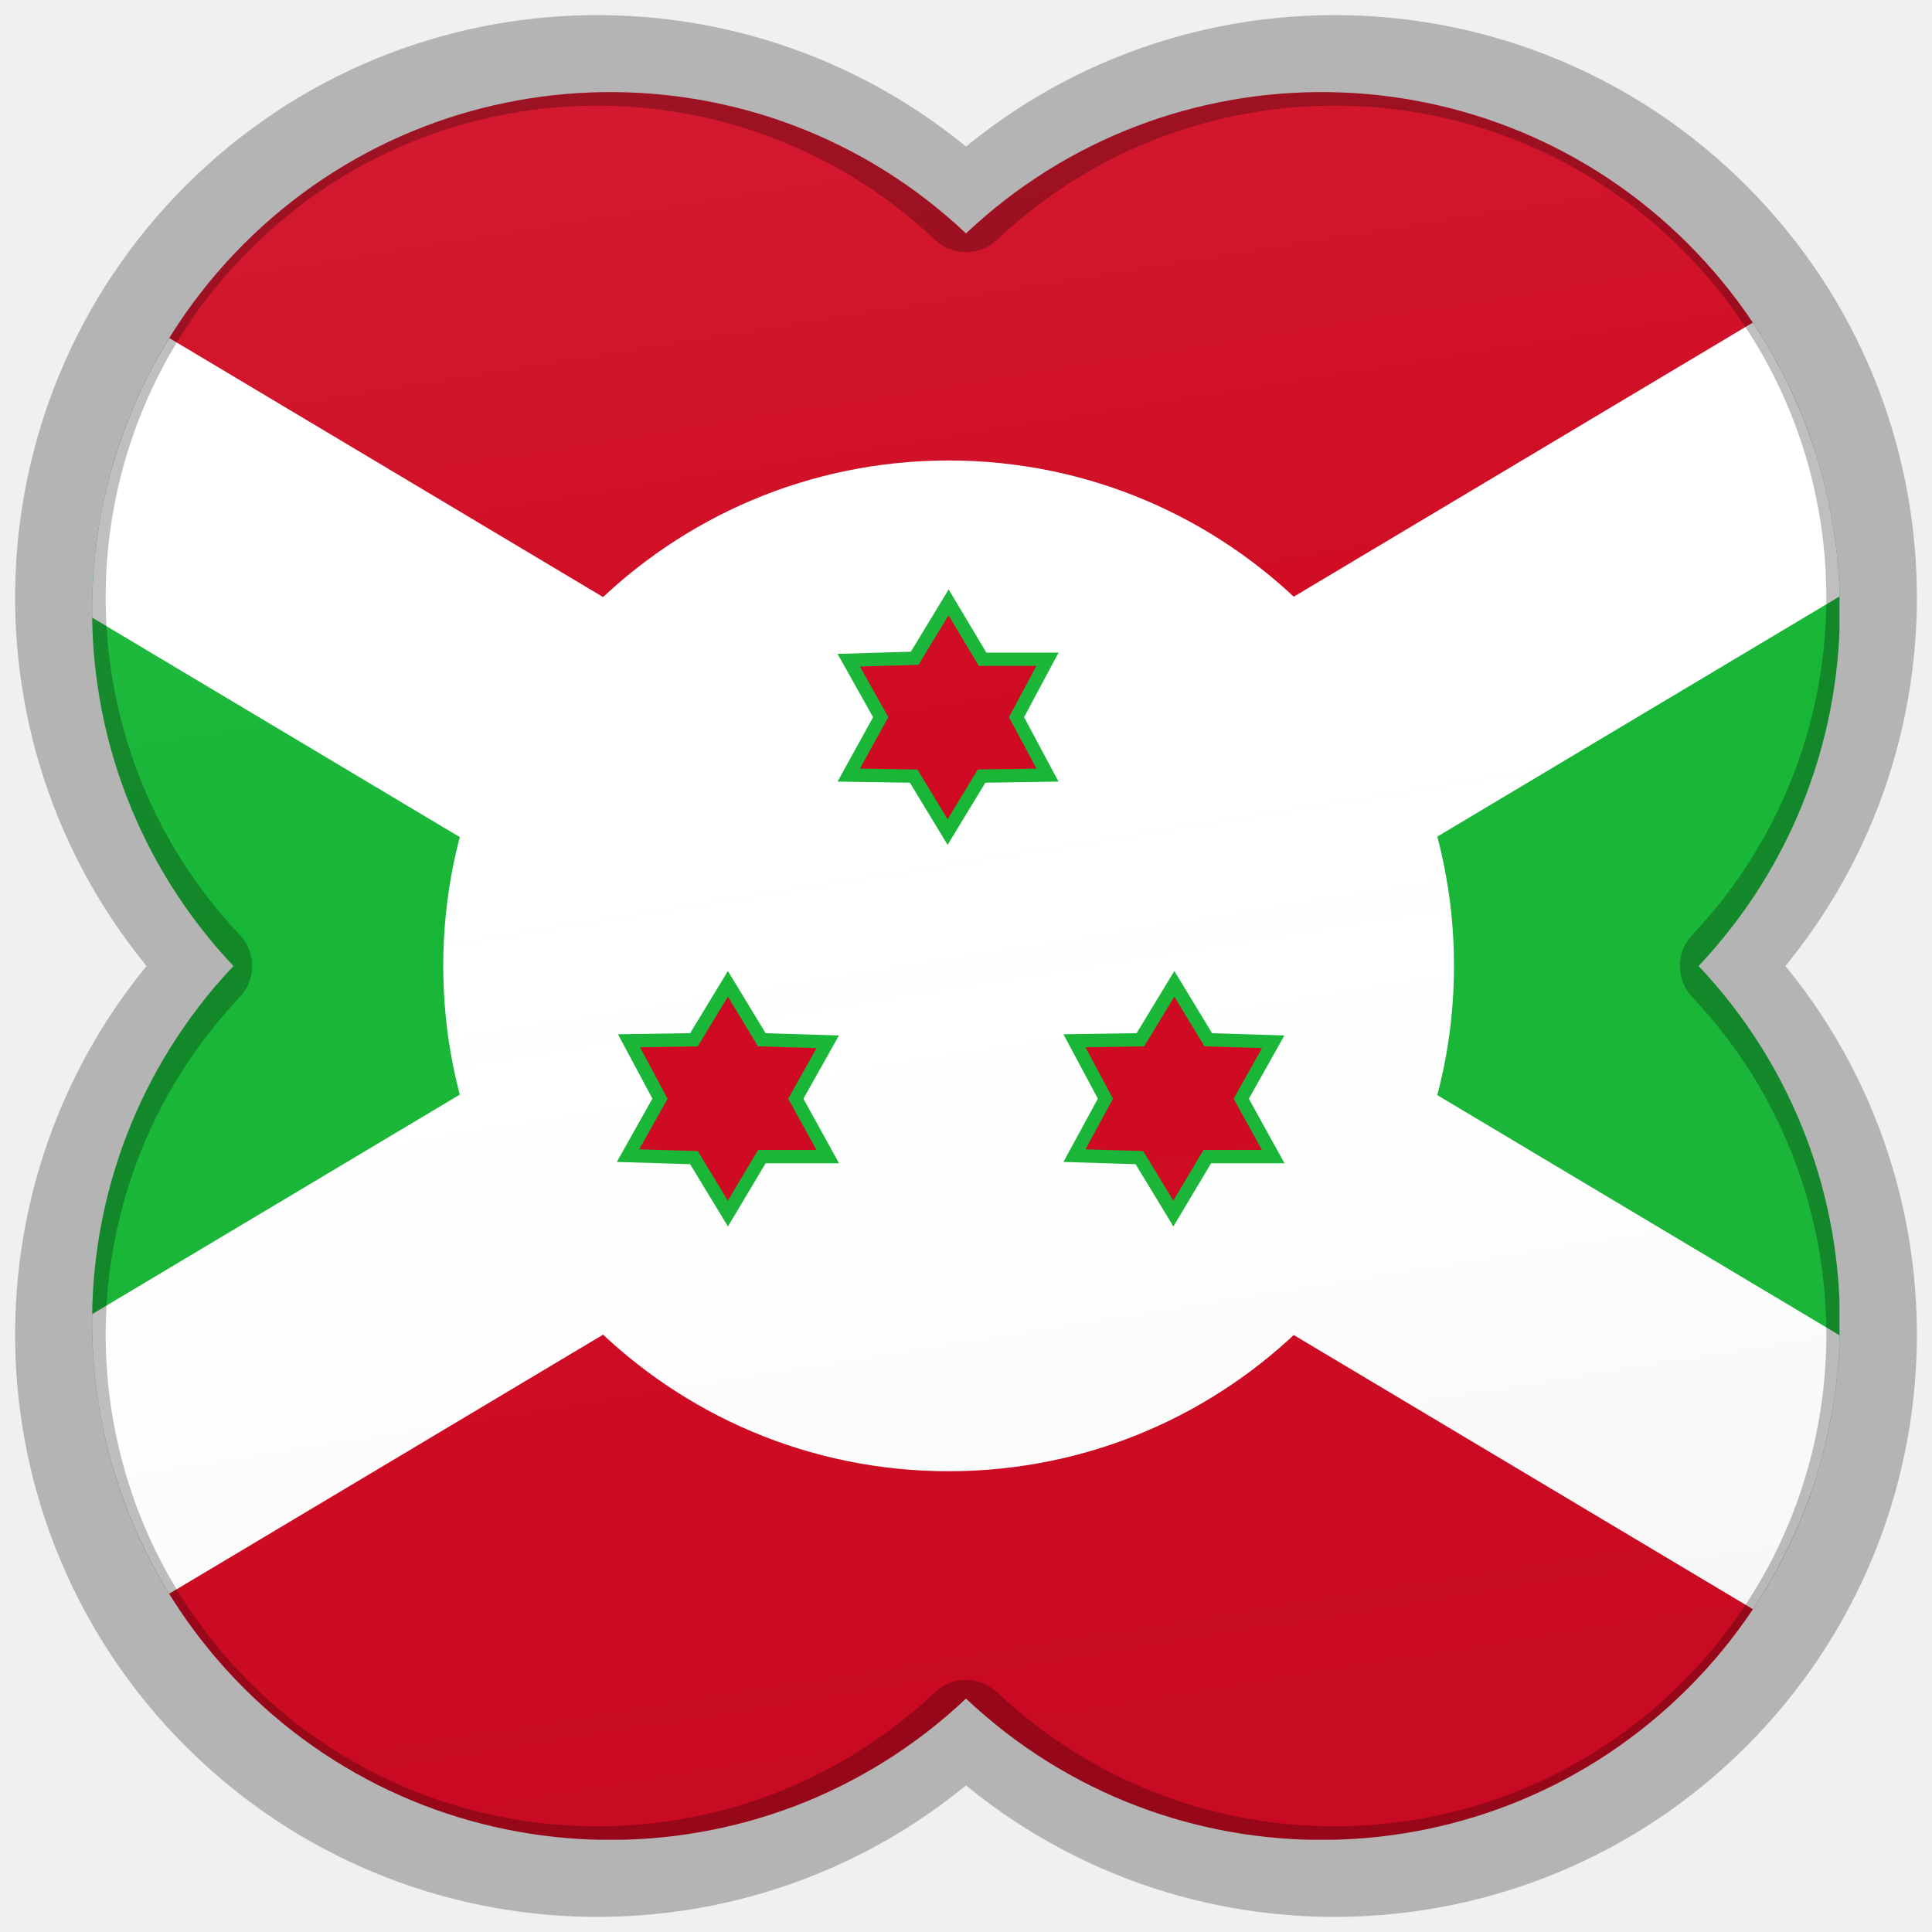
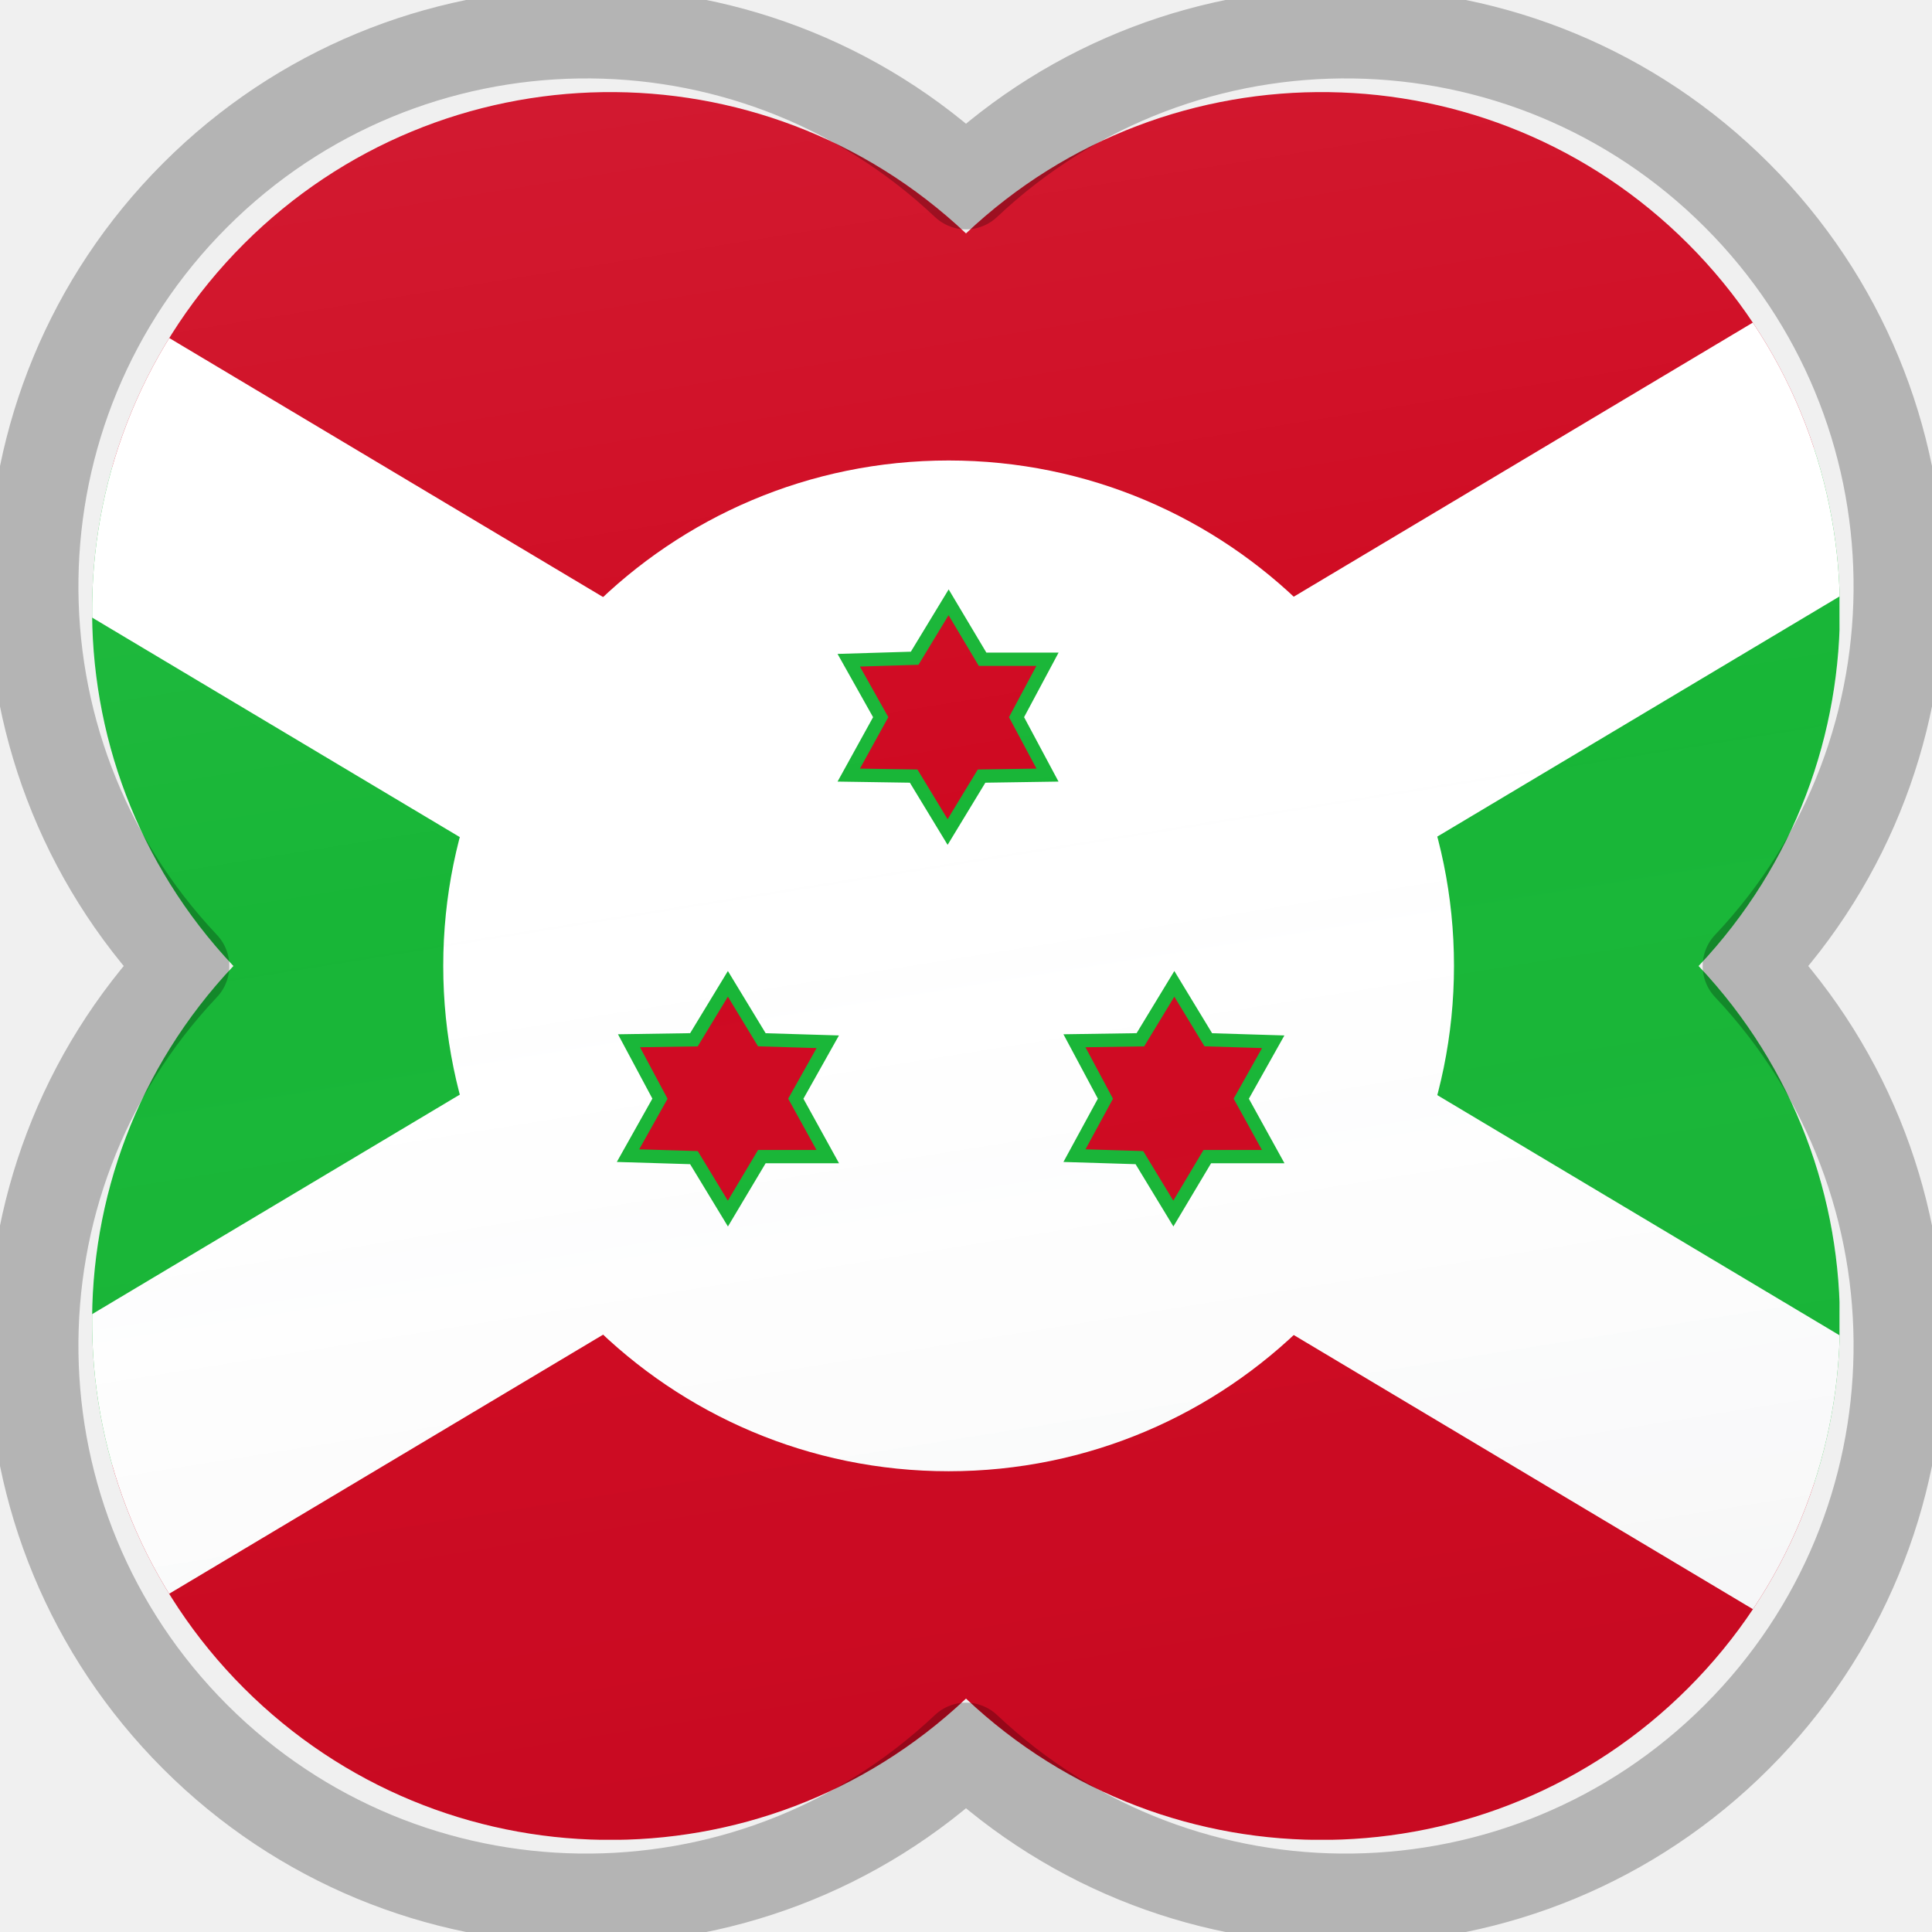
<svg xmlns="http://www.w3.org/2000/svg" viewBox="0 0 512 512" width="512" height="512" role="img" aria-labelledby="petal-soft-bi-title">
  <defs>
    <path id="petal-soft-bi-shape" d="M 256 54.811 A 142.322 142.322 0 0 1 457.189 256 A 142.322 142.322 0 0 1 256 457.189 A 142.322 142.322 0 0 1 54.811 256 A 142.322 142.322 0 0 1 256 54.811 Z" />
    <clipPath id="petal-soft-bi-clip" clipPathUnits="userSpaceOnUse">
      <path d="M 256 54.811 A 142.322 142.322 0 0 1 457.189 256 A 142.322 142.322 0 0 1 256 457.189 A 142.322 142.322 0 0 1 54.811 256 A 142.322 142.322 0 0 1 256 54.811 Z" />
    </clipPath>
    <linearGradient id="petal-soft-bi-shade" x1="0" y1="0" x2="0.16" y2="1">
      <stop offset="0%" stop-color="#ffffff" stop-opacity=".075" />
      <stop offset="48%" stop-color="#ffffff" stop-opacity="0" />
      <stop offset="100%" stop-color="#151a2b" stop-opacity=".038" />
    </linearGradient>
    <clipPath id="petal-soft-bi-source-bi-a">
      <path fill="gray" d="M60.8 337h175v175h-175z" />
    </clipPath>
  </defs>
  <g transform="translate(8.96, 8.96) scale(0.965)">
    <g clip-path="url(#petal-soft-bi-clip)">
      <path d="M 256 54.811 A 142.322 142.322 0 0 1 457.189 256 A 142.322 142.322 0 0 1 256 457.189 A 142.322 142.322 0 0 1 54.811 256 A 142.322 142.322 0 0 1 256 54.811 Z" fill="#fff" />
      <g transform="translate(16, 16) scale(0.9375)">
        <g fill-rule="evenodd" clip-path="url(#petal-soft-bi-source-bi-a)" transform="translate(-178 -986)scale(2.9257)">
          <path fill="#18b637" d="m0 337 146.6 87.5L0 512zm293.1 0-146.5 87.5L293 512z" />
          <path fill="#cf0921" d="m0 337 146.6 87.5L293 337zm0 175 146.6-87.5L293 512z" />
          <path fill="#fff" d="M293.1 337h-27.3L0 495.7V512h27.3l265.8-158.7z" />
          <path fill="#fff" d="M197.2 424.5a50.6 50.6 0 1 1-101.2 0 50.6 50.6 0 0 1 101.2 0" />
          <path fill="#fff" d="M0 337v16.3L265.8 512h27.3v-16.3L27.3 337z" />
          <path fill="#cf0921" stroke="#18b637" stroke-width="1pt" d="m156.5 405.4-6.6.1-3.4 5.6-3.4-5.6-6.5-.1 3.2-5.8-3.2-5.7 6.6-.2 3.4-5.6 3.4 5.7h6.5l-3.1 5.8zm-22 38.2h-6.6l-3.4 5.7-3.4-5.6-6.6-.2 3.2-5.7-3.1-5.8 6.5-.1 3.4-5.6 3.4 5.6 6.6.2-3.2 5.7zm44.6 0h-6.6l-3.4 5.7-3.4-5.6-6.5-.2 3.1-5.7-3.1-5.8 6.6-.1 3.4-5.6 3.4 5.6 6.5.2-3.2 5.7z" />
        </g>
      </g>
      <path d="M 256 54.811 A 142.322 142.322 0 0 1 457.189 256 A 142.322 142.322 0 0 1 256 457.189 A 142.322 142.322 0 0 1 54.811 256 A 142.322 142.322 0 0 1 256 54.811 Z" fill="url(#petal-soft-bi-shade)" />
    </g>
  </g>
-   <path d="M 256 54.811 A 142.322 142.322 0 0 1 457.189 256 A 142.322 142.322 0 0 1 256 457.189 A 142.322 142.322 0 0 1 54.811 256 A 142.322 142.322 0 0 1 256 54.811 Z" fill="none" stroke="currentColor" stroke-width="24" stroke-opacity="0.25" stroke-linejoin="round" />
+   <path d="M 256 48.775 A 146.591 146.591 0 0 1 463.225 256 A 146.591 146.591 0 0 1 256 463.225 A 146.591 146.591 0 0 1 48.775 256 A 146.591 146.591 0 0 1 256 48.775 Z" fill="none" stroke="currentColor" stroke-width="24" stroke-opacity="0.25" stroke-linejoin="round" />
</svg>
